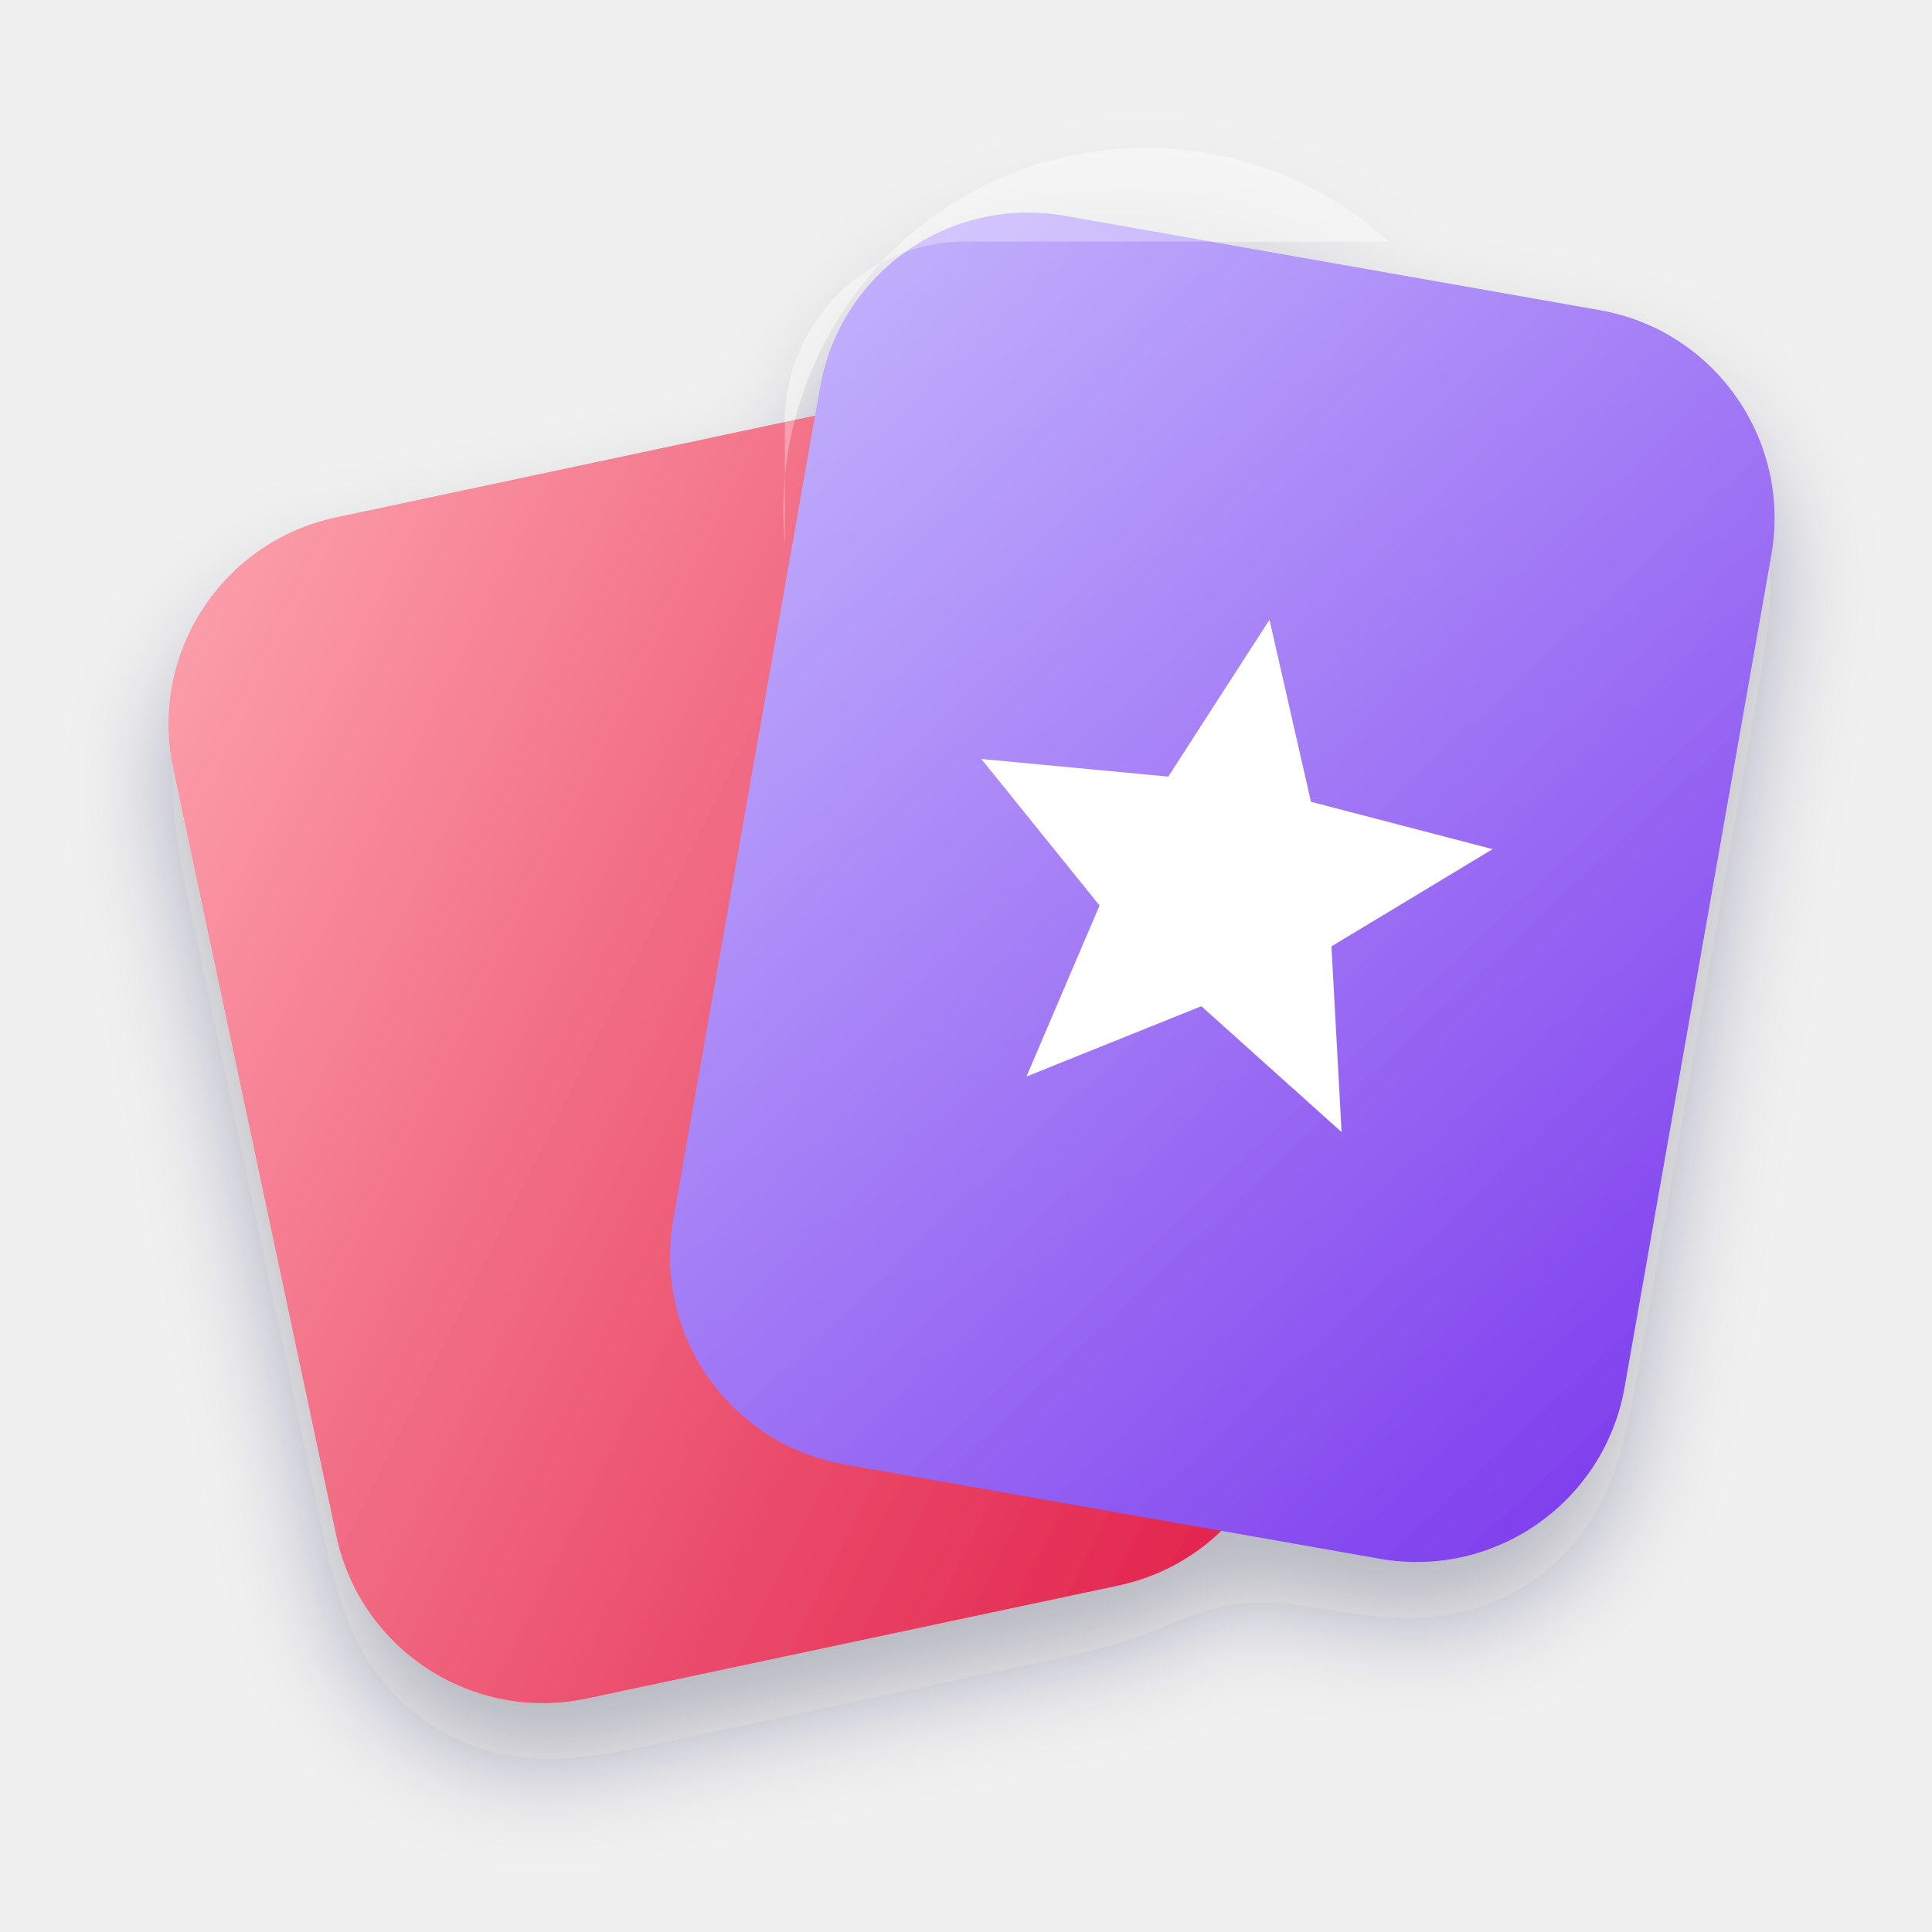
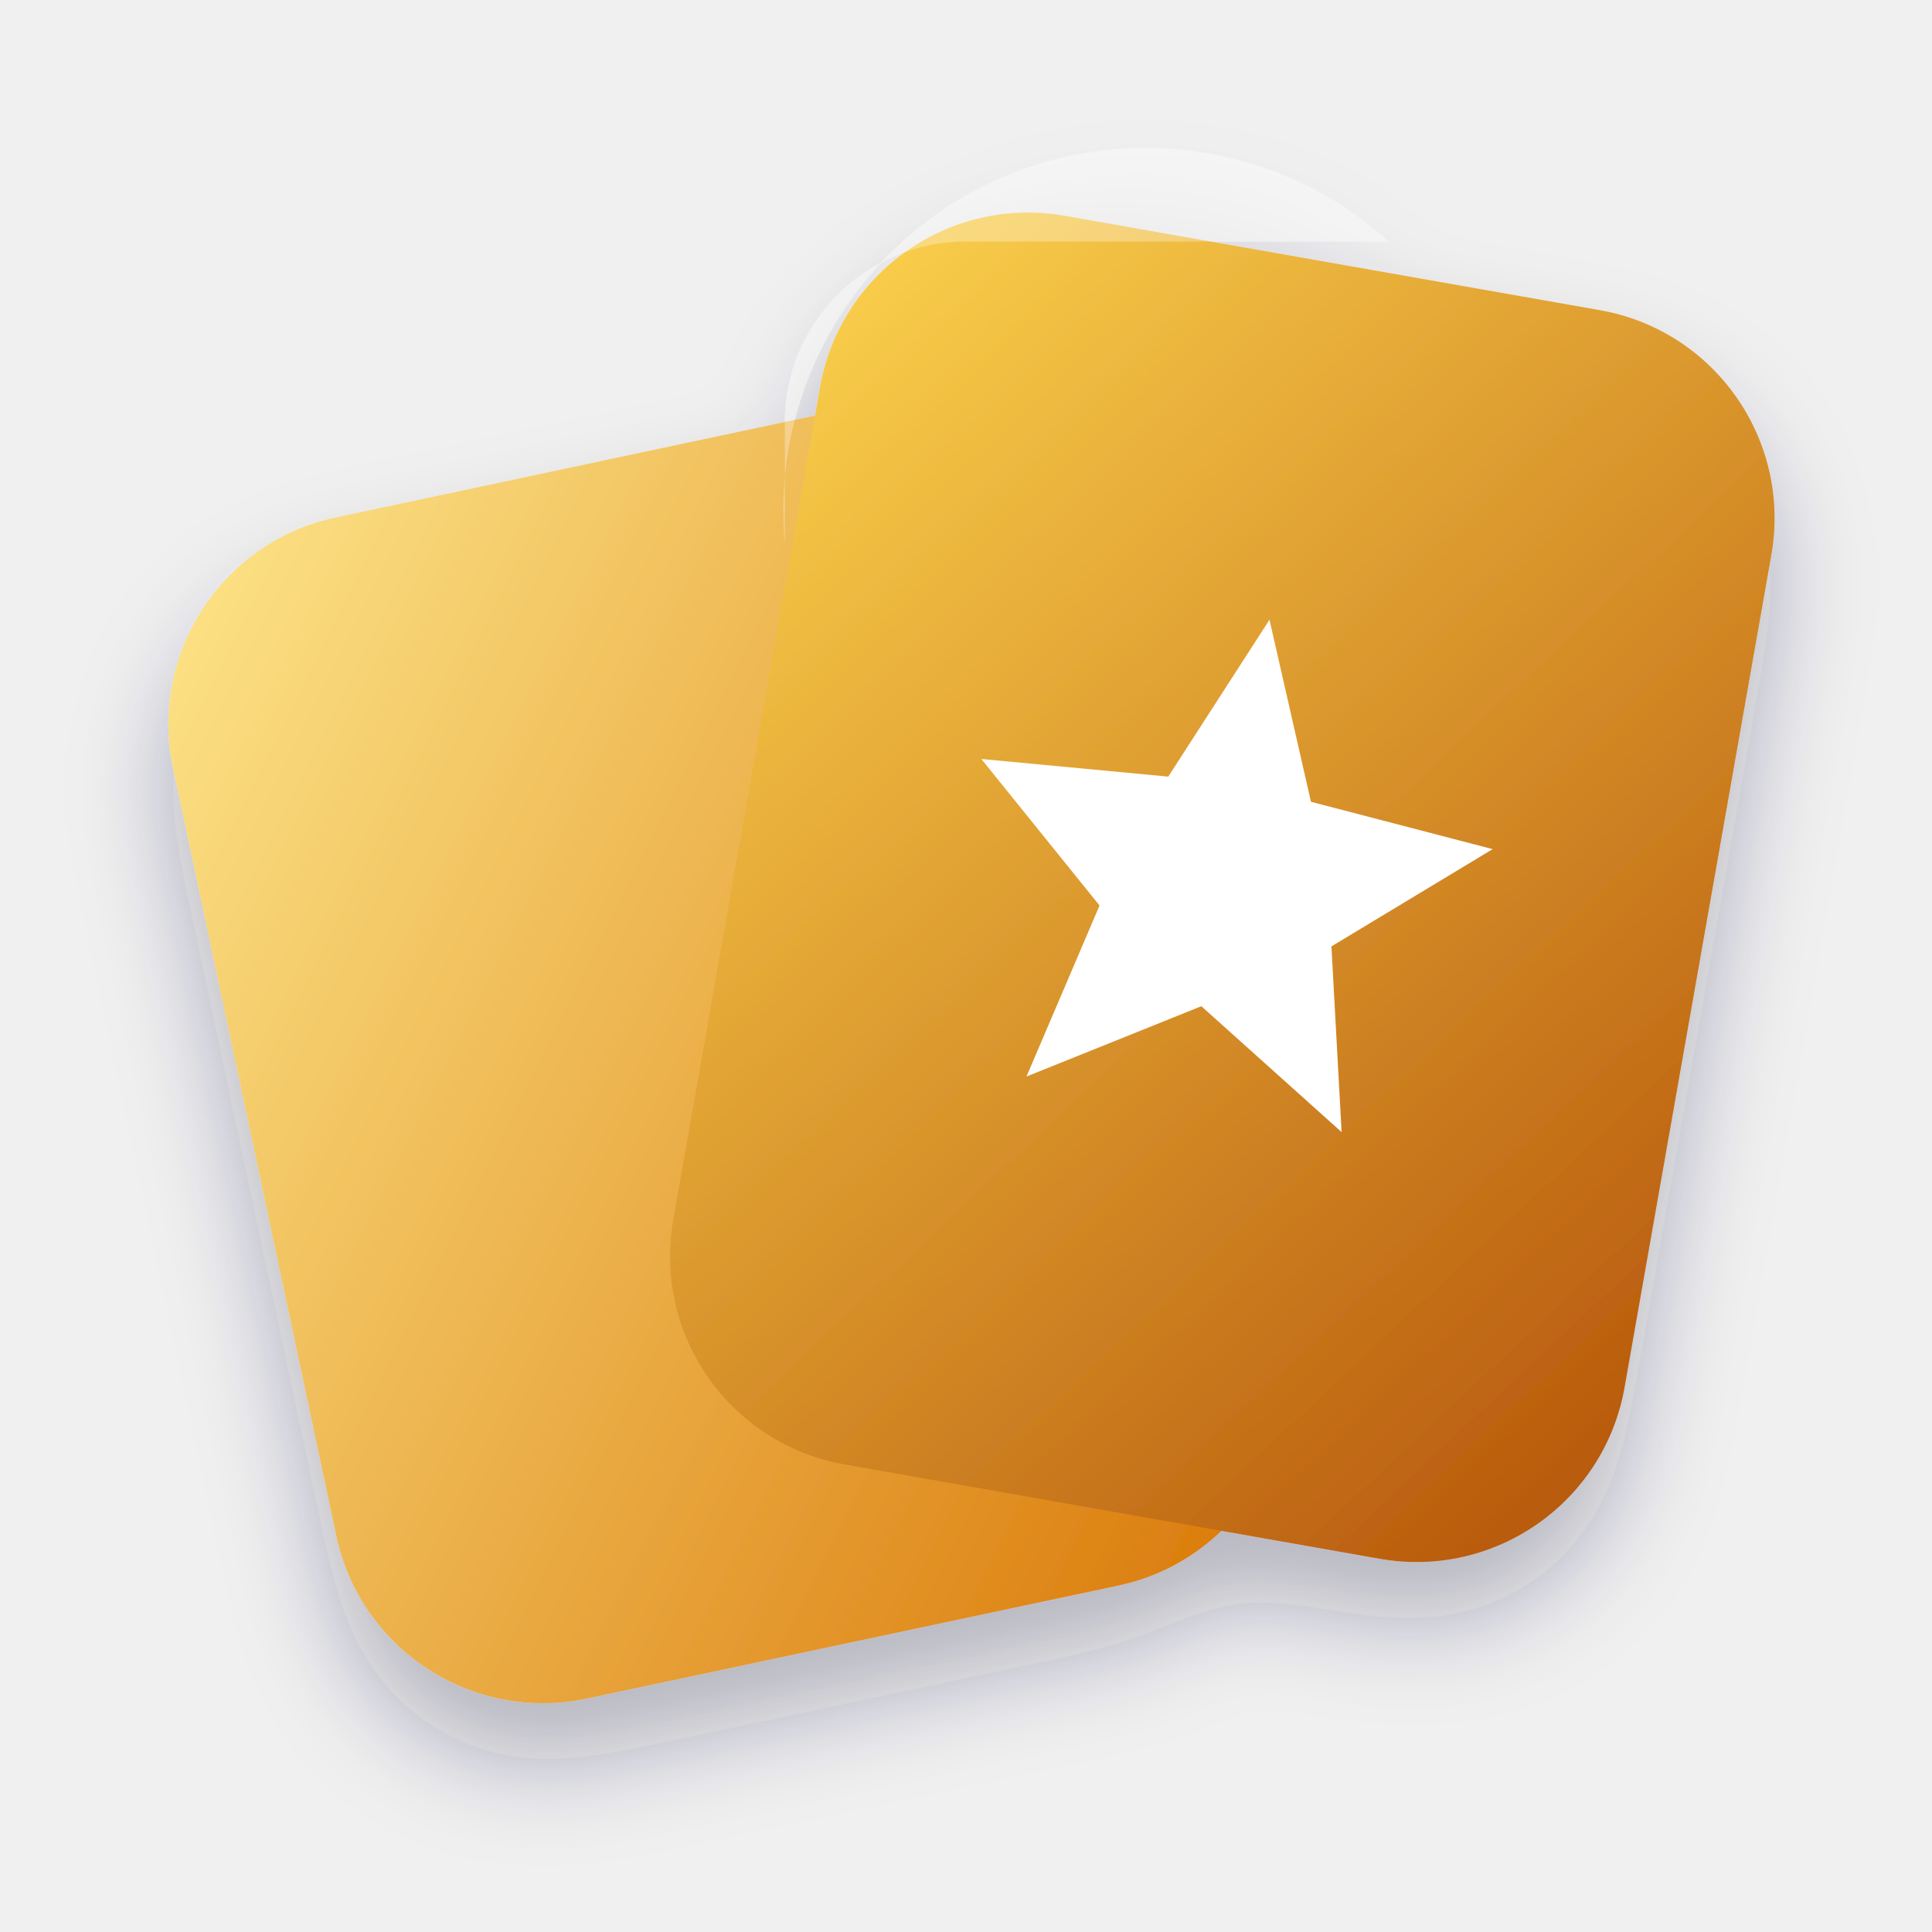
<svg xmlns="http://www.w3.org/2000/svg" viewBox="0 0 64 64" width="64" height="64">
  <defs>
    <filter id="sh" x="-20%" y="-20%" width="140%" height="150%">
      <feDropShadow dx="0" dy="2" stdDeviation="1.6" flood-color="#1e1b4b" flood-opacity=".28" />
    </filter>
    <linearGradient id="g1" x1="0" y1="0" x2="1" y2="1">
-       <stop offset="0" stop-color="#fda4af" />
-       <stop offset="1" stop-color="#e11d48" />
+       <stop offset="0" stop-color="#fde68a" />
+       <stop offset="1" stop-color="#d97706" />
    </linearGradient>
    <linearGradient id="g2" x1="0" y1="0" x2="1" y2="1">
-       <stop offset="0" stop-color="#c4b5fd" />
-       <stop offset="1" stop-color="#7c3aed" />
+       <stop offset="0" stop-color="#fcd34d" />
+       <stop offset="1" stop-color="#b45309" />
    </linearGradient>
  </defs>
  <g filter="url(#sh)">
    <g transform="rotate(-12 28 34)">
      <rect x="8" y="14" width="32" height="40" rx="7" fill="url(#g1)" />
    </g>
    <g transform="rotate(10 38 32)">
      <rect x="24" y="8" width="32" height="42" rx="7" fill="url(#g2)" />
      <polygon points="40.0,20.0 42.4,25.7 48.6,26.2 43.9,30.3 45.3,36.3 40.0,33.0 34.7,36.3 36.1,30.3 31.4,26.2 37.6,25.7" fill="#fff" stroke-linejoin="round" />
    </g>
    <path d="M26 14a6 6 0 0 1 6-6h14a12 12 0 0 0-20 10z" fill="#fff" opacity="0.3" />
  </g>
</svg>
